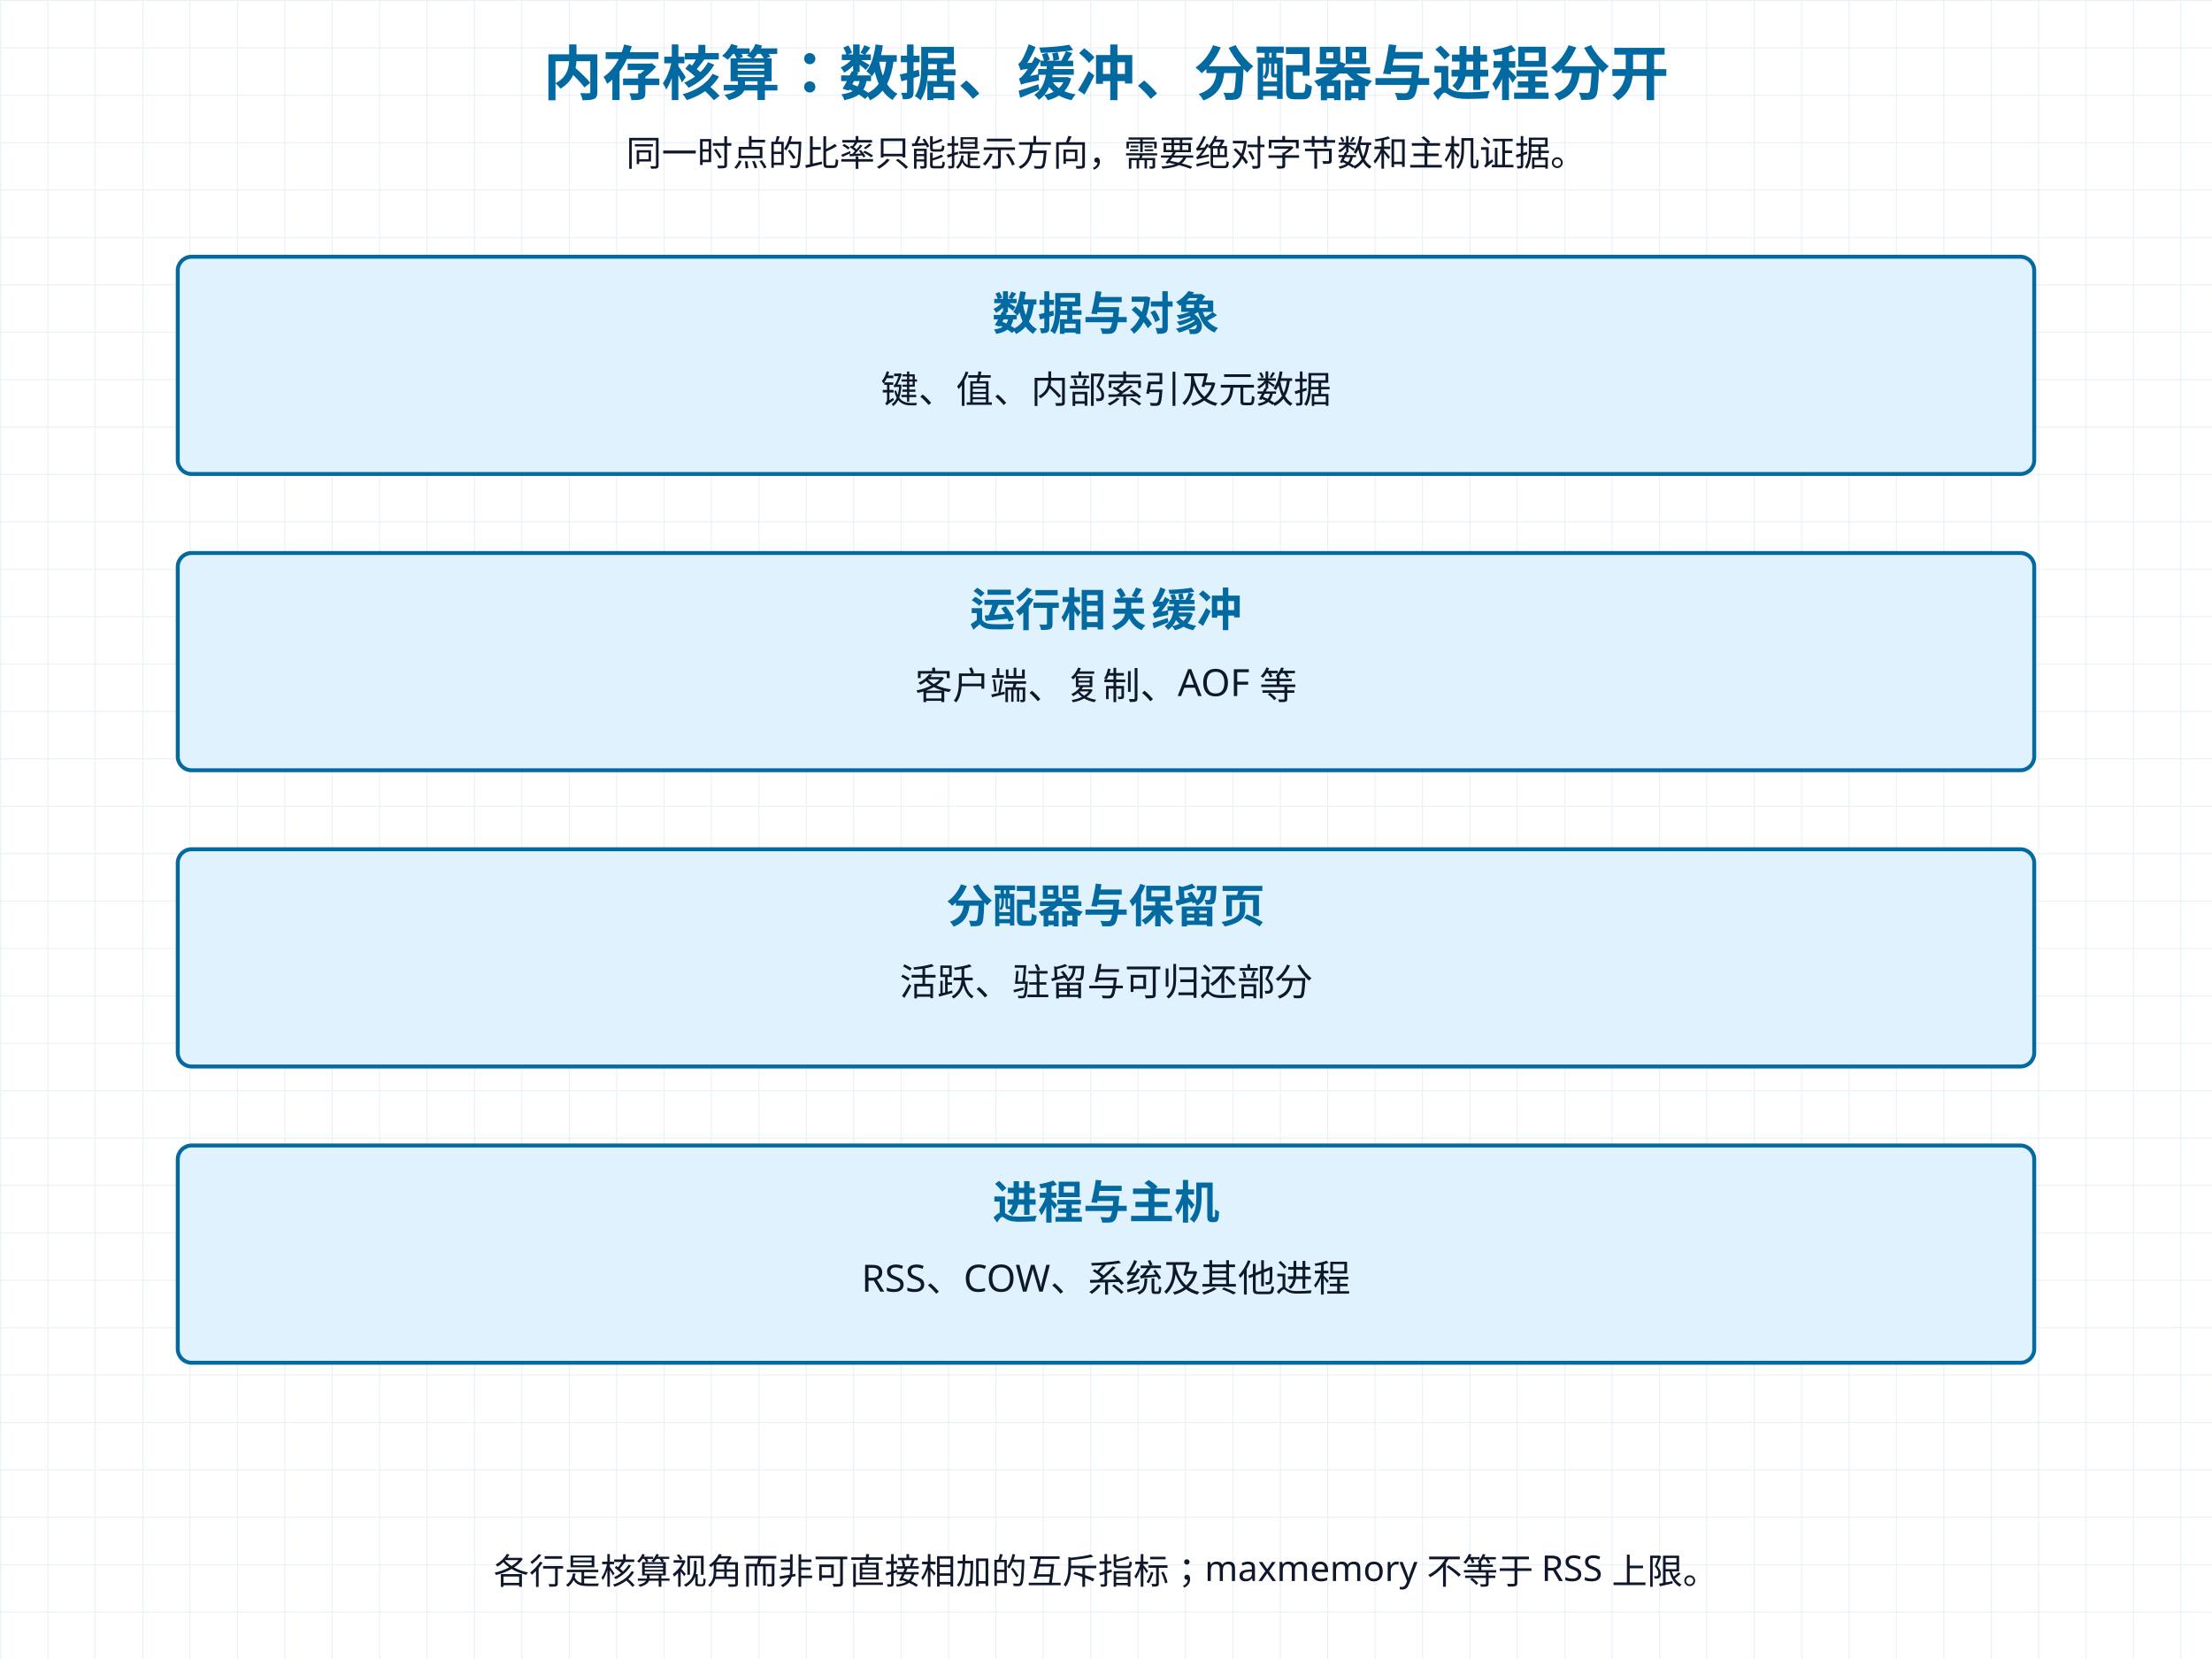
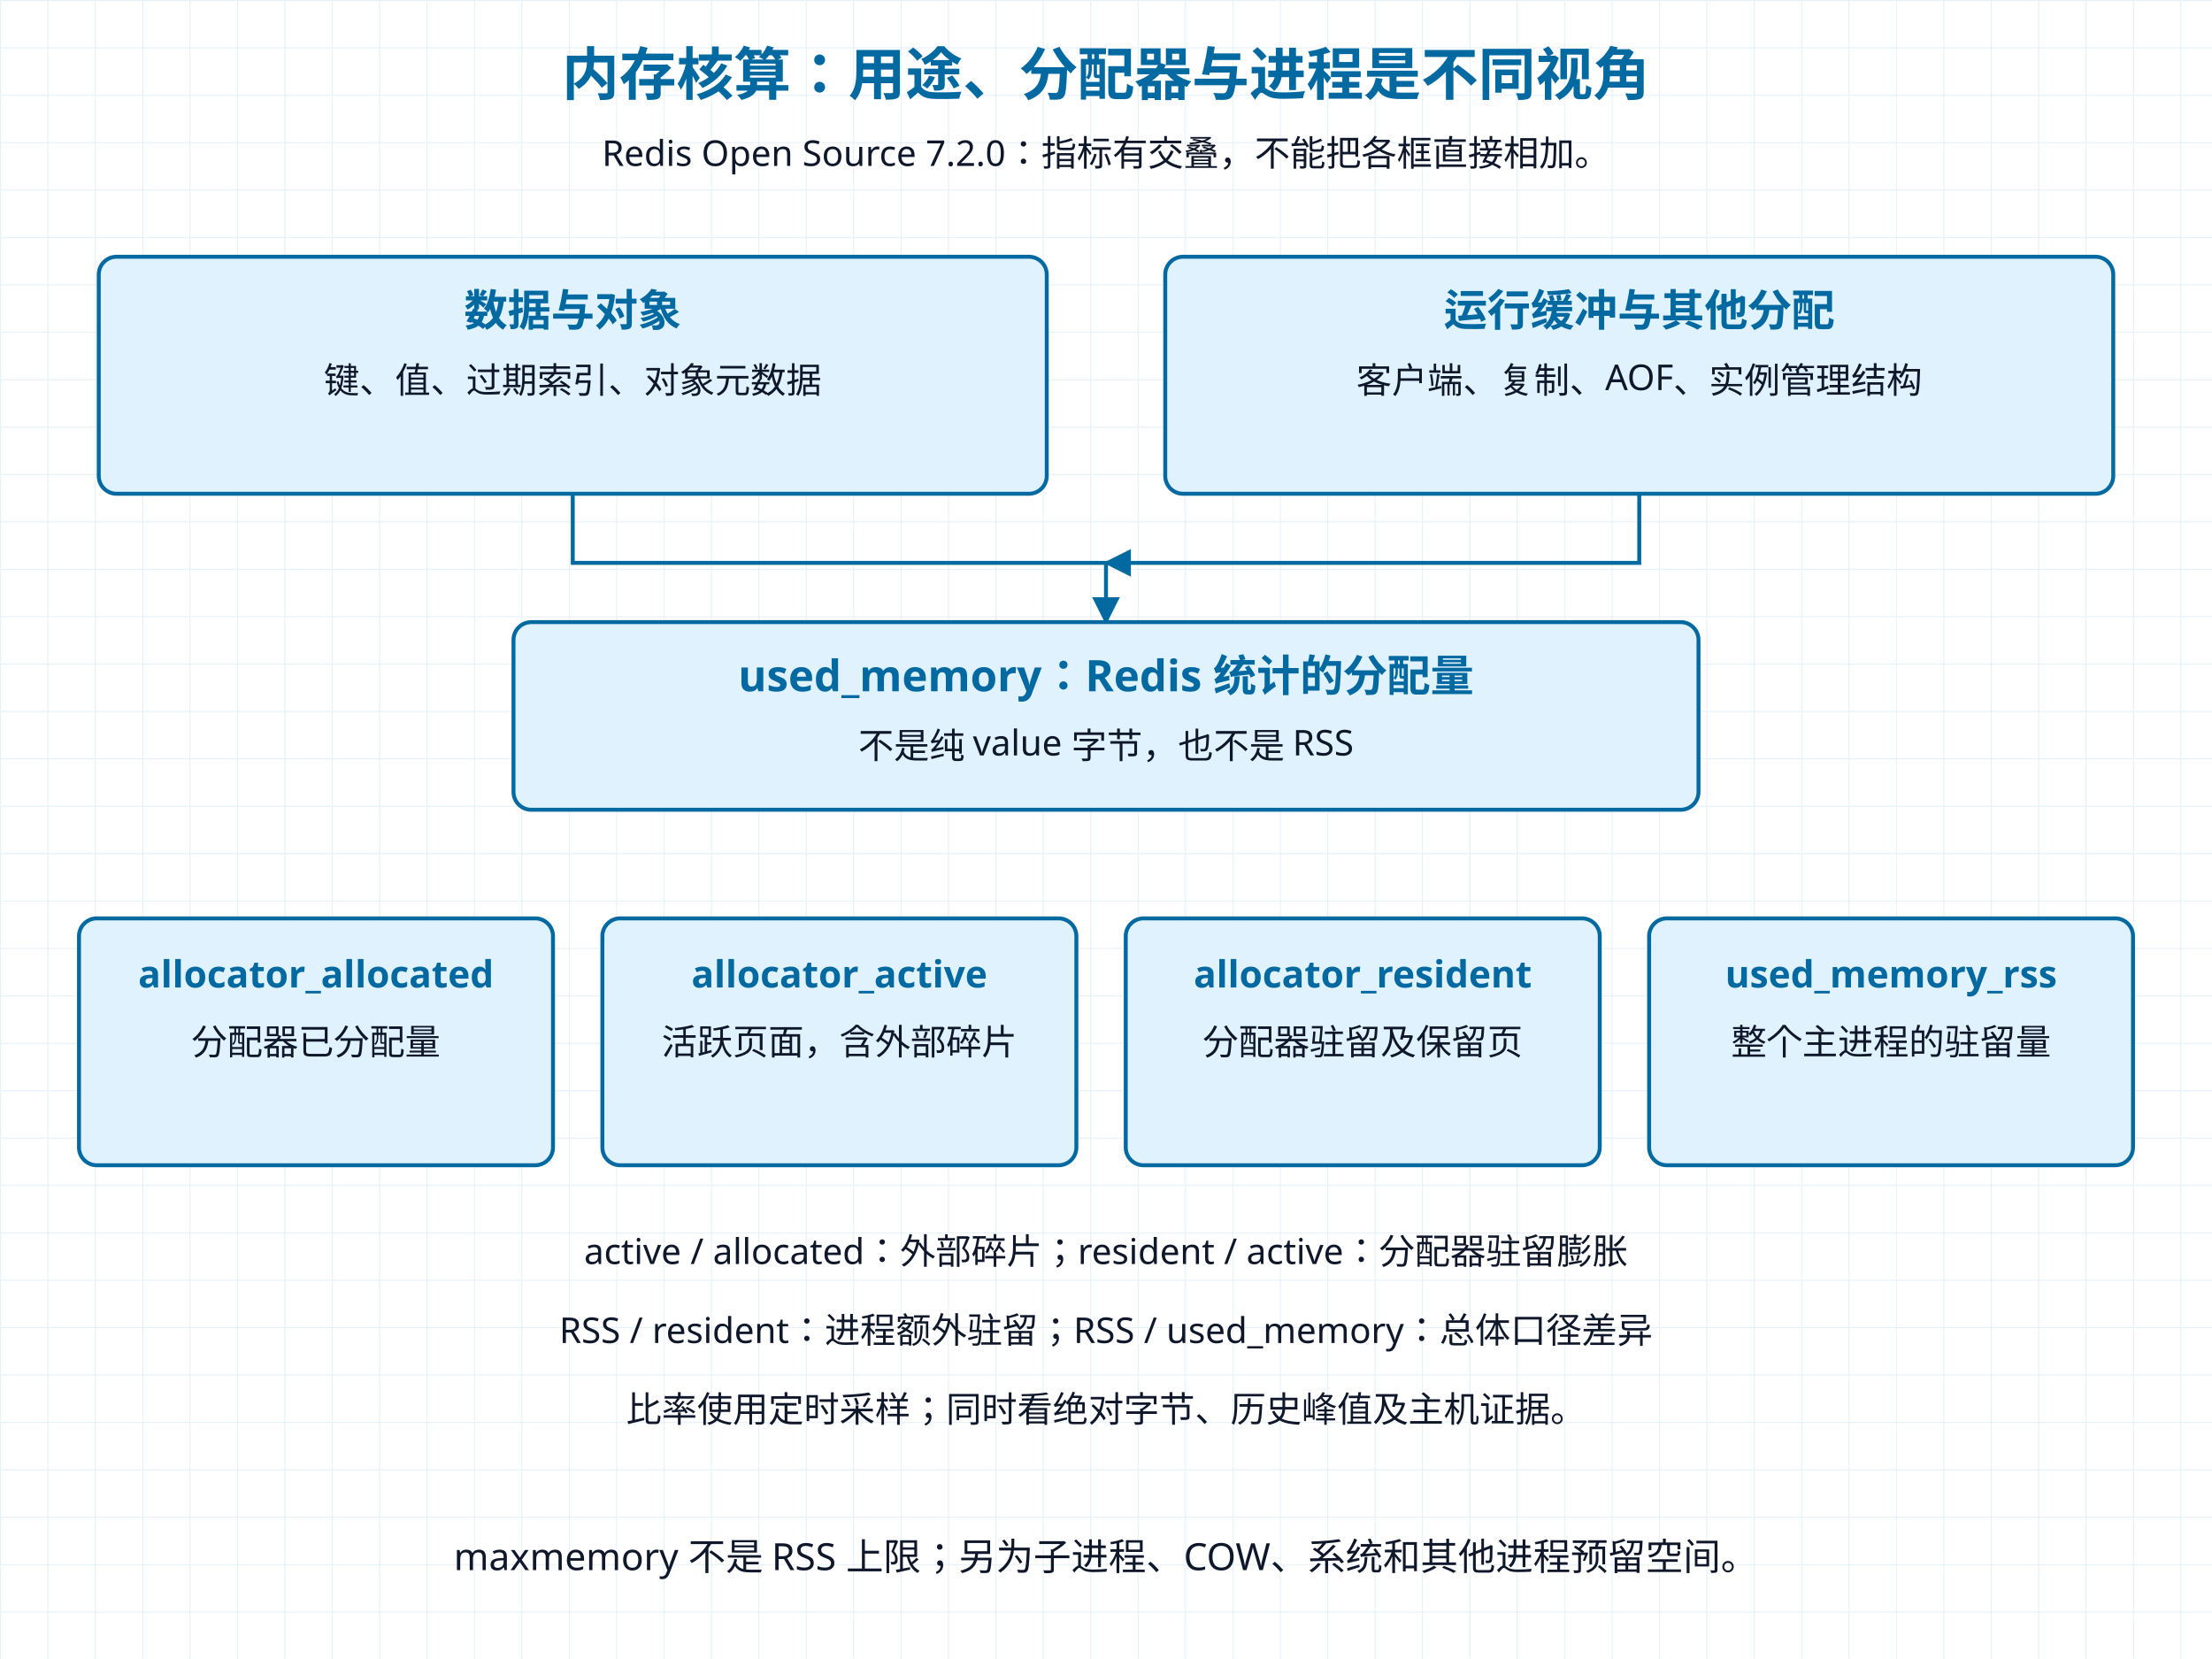
<svg xmlns="http://www.w3.org/2000/svg" width="1120" height="840" viewBox="0 0 1120 840" role="img" aria-labelledby="title desc">
  <defs>
    <pattern id="grid" width="24" height="24" patternUnits="userSpaceOnUse">
-       <path d="M24 0H0V24" fill="none" stroke="#E7F1F8" stroke-width="1" />
+       <path d="M24 0H0V24" fill="none" stroke="#E7F1F8" />
    </pattern>
    <marker id="arrow" viewBox="0 0 10 10" refX="9" refY="5" markerWidth="7" markerHeight="7" orient="auto">
      <path d="M0 0L10 5L0 10Z" fill="#0369A1" />
    </marker>
  </defs>
-   <rect width="100%" height="100%" fill="#FFFFFF" />
+   <rect width="100%" height="100%" fill="white" />
  <rect width="100%" height="100%" fill="url(#grid)" />
  <g font-family="Microsoft YaHei,Segoe UI,sans-serif">
-     <text x="560.0" y="48" text-anchor="middle" fill="#0369A1" font-size="30" font-weight="600">
-       <tspan x="560.0" dy="0">内存核算：数据、缓冲、分配器与进程分开</tspan>
-     </text>
-     <text x="560.0" y="84" text-anchor="middle" fill="#0F172A" font-size="18" font-weight="400">
-       <tspan x="560.0" dy="0">同一时点的比率只能提示方向，需要绝对字节数和主机证据。</tspan>
-     </text>
-     <rect x="90" y="130" width="940" height="110" rx="7" fill="#E0F2FE" stroke="#0369A1" stroke-width="2" />
-     <text x="560.0" y="167" text-anchor="middle" fill="#0369A1" font-size="23" font-weight="600">
-       <tspan x="560.0" dy="0">数据与对象</tspan>
-     </text>
-     <text x="560.0" y="204" text-anchor="middle" fill="#0F172A" font-size="19" font-weight="400">
-       <tspan x="560.0" dy="0">键、值、内部索引及元数据</tspan>
-     </text>
-     <rect x="90" y="280" width="940" height="110" rx="7" fill="#E0F2FE" stroke="#0369A1" stroke-width="2" />
-     <text x="560.0" y="317" text-anchor="middle" fill="#0369A1" font-size="23" font-weight="600">
-       <tspan x="560.0" dy="0">运行相关缓冲</tspan>
-     </text>
-     <text x="560.0" y="354" text-anchor="middle" fill="#0F172A" font-size="19" font-weight="400">
-       <tspan x="560.0" dy="0">客户端、复制、AOF 等</tspan>
-     </text>
-     <rect x="90" y="430" width="940" height="110" rx="7" fill="#E0F2FE" stroke="#0369A1" stroke-width="2" />
-     <text x="560.0" y="467" text-anchor="middle" fill="#0369A1" font-size="23" font-weight="600">
-       <tspan x="560.0" dy="0">分配器与保留页</tspan>
-     </text>
-     <text x="560.0" y="504" text-anchor="middle" fill="#0F172A" font-size="19" font-weight="400">
-       <tspan x="560.0" dy="0">活跃、驻留与可归还部分</tspan>
-     </text>
-     <rect x="90" y="580" width="940" height="110" rx="7" fill="#E0F2FE" stroke="#0369A1" stroke-width="2" />
-     <text x="560.0" y="617" text-anchor="middle" fill="#0369A1" font-size="23" font-weight="600">
-       <tspan x="560.0" dy="0">进程与主机</tspan>
-     </text>
-     <text x="560.0" y="654" text-anchor="middle" fill="#0F172A" font-size="19" font-weight="400">
-       <tspan x="560.0" dy="0">RSS、COW、系统及其他进程</tspan>
-     </text>
-     <text x="560.0" y="802" text-anchor="middle" fill="#0F172A" font-size="18" font-weight="400">
-       <tspan x="560.0" dy="0">各行是核算视角而非可直接相加的互斥指标；maxmemory 不等于 RSS 上限。</tspan>
-     </text>
+     <text x="560" y="48" text-anchor="middle" fill="#0369A1" font-size="29" font-weight="600" data-max-width="1040">内存核算：用途、分配器与进程是不同视角</text>
+     <text x="560" y="84" text-anchor="middle" fill="#0F172A" font-size="18" data-max-width="1040">Redis Open Source 7.2.0：指标有交叠，不能把各框直接相加。</text>
+     <rect x="50" y="130" width="480" height="120" rx="9" fill="#E0F2FE" stroke="#0369A1" stroke-width="2" />
+     <text x="290" y="165" text-anchor="middle" fill="#0369A1" font-size="22" font-weight="600" data-max-width="456">数据与对象</text>
+     <text x="290" y="199" text-anchor="middle" fill="#0F172A" font-size="18" data-max-width="456">键、值、过期索引、对象元数据</text>
+     <rect x="590" y="130" width="480" height="120" rx="9" fill="#E0F2FE" stroke="#0369A1" stroke-width="2" />
+     <text x="830" y="165" text-anchor="middle" fill="#0369A1" font-size="22" font-weight="600" data-max-width="456">运行缓冲与其他分配</text>
+     <text x="830" y="199" text-anchor="middle" fill="#0F172A" font-size="18" data-max-width="456">客户端、复制、AOF、实例管理结构</text>
+     <path d="M290 250 V285 H560 V315" fill="none" stroke="#0369A1" stroke-width="2" marker-end="url(#arrow)" />
+     <path d="M830 250 V285 H560" fill="none" stroke="#0369A1" stroke-width="2" marker-end="url(#arrow)" />
+     <rect x="260" y="315" width="600" height="95" rx="9" fill="#E0F2FE" stroke="#0369A1" stroke-width="2" />
+     <text x="560" y="350" text-anchor="middle" fill="#0369A1" font-size="22" font-weight="600" data-max-width="576">used_memory：Redis 统计的分配量</text>
+     <text x="560" y="384" text-anchor="middle" fill="#0F172A" font-size="18" data-max-width="576">不是纯 value 字节，也不是 RSS</text>
+     <rect x="40" y="465" width="240" height="125" rx="9" fill="#E0F2FE" stroke="#0369A1" stroke-width="2" />
+     <text x="160" y="500" text-anchor="middle" fill="#0369A1" font-size="19" font-weight="600" data-max-width="216">allocator_allocated</text>
+     <text x="160" y="534" text-anchor="middle" fill="#0F172A" font-size="18" data-max-width="216">分配器已分配量</text>
+     <rect x="305" y="465" width="240" height="125" rx="9" fill="#E0F2FE" stroke="#0369A1" stroke-width="2" />
+     <text x="425" y="500" text-anchor="middle" fill="#0369A1" font-size="19" font-weight="600" data-max-width="216">allocator_active</text>
+     <text x="425" y="534" text-anchor="middle" fill="#0F172A" font-size="18" data-max-width="216">活跃页面，含外部碎片</text>
+     <rect x="570" y="465" width="240" height="125" rx="9" fill="#E0F2FE" stroke="#0369A1" stroke-width="2" />
+     <text x="690" y="500" text-anchor="middle" fill="#0369A1" font-size="19" font-weight="600" data-max-width="216">allocator_resident</text>
+     <text x="690" y="534" text-anchor="middle" fill="#0F172A" font-size="18" data-max-width="216">分配器驻留及保留页</text>
+     <rect x="835" y="465" width="245" height="125" rx="9" fill="#E0F2FE" stroke="#0369A1" stroke-width="2" />
+     <text x="957.5" y="500" text-anchor="middle" fill="#0369A1" font-size="19" font-weight="600" data-max-width="221">used_memory_rss</text>
+     <text x="957.5" y="534" text-anchor="middle" fill="#0F172A" font-size="18" data-max-width="221">整个主进程的驻留量</text>
+     <text x="560" y="640" text-anchor="middle" fill="#0F172A" font-size="18" data-max-width="1040">active / allocated：外部碎片；resident / active：分配器驻留膨胀</text>
+     <text x="560" y="680" text-anchor="middle" fill="#0F172A" font-size="18" data-max-width="1040">RSS / resident：进程额外驻留；RSS / used_memory：总体口径差异</text>
+     <text x="560" y="720" text-anchor="middle" fill="#0F172A" font-size="18" data-max-width="1040">比率使用定时采样；同时看绝对字节、历史峰值及主机证据。</text>
+     <text x="560" y="795" text-anchor="middle" fill="#0F172A" font-size="19" data-max-width="1040">maxmemory 不是 RSS 上限；另为子进程、COW、系统和其他进程预留空间。</text>
  </g>
</svg>
